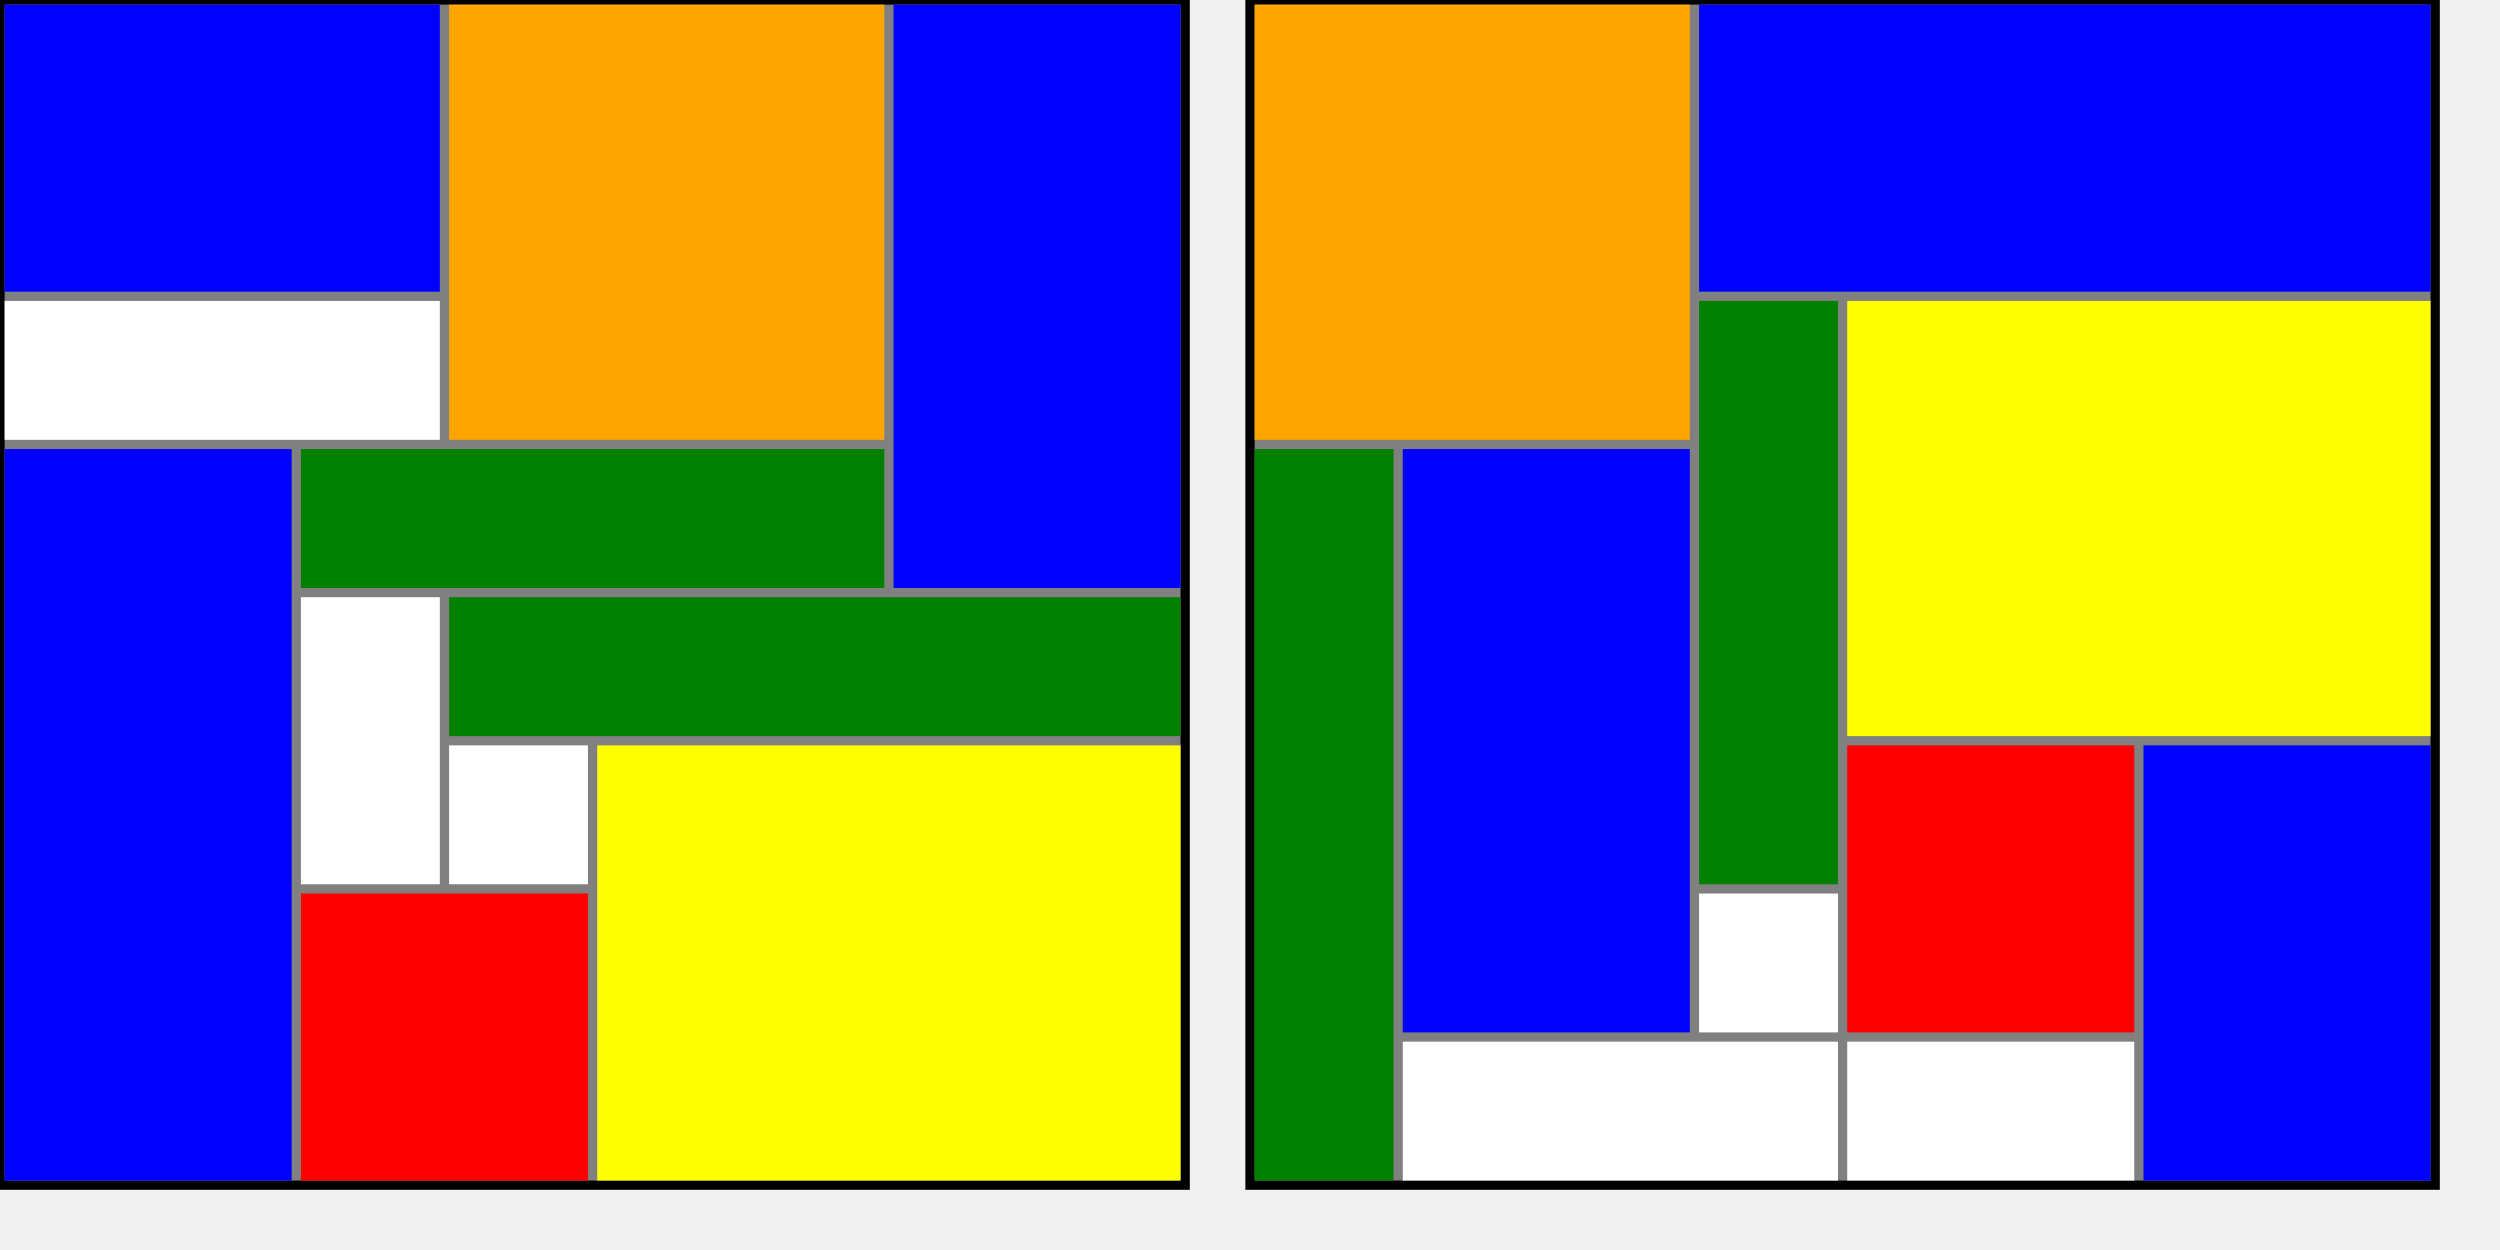
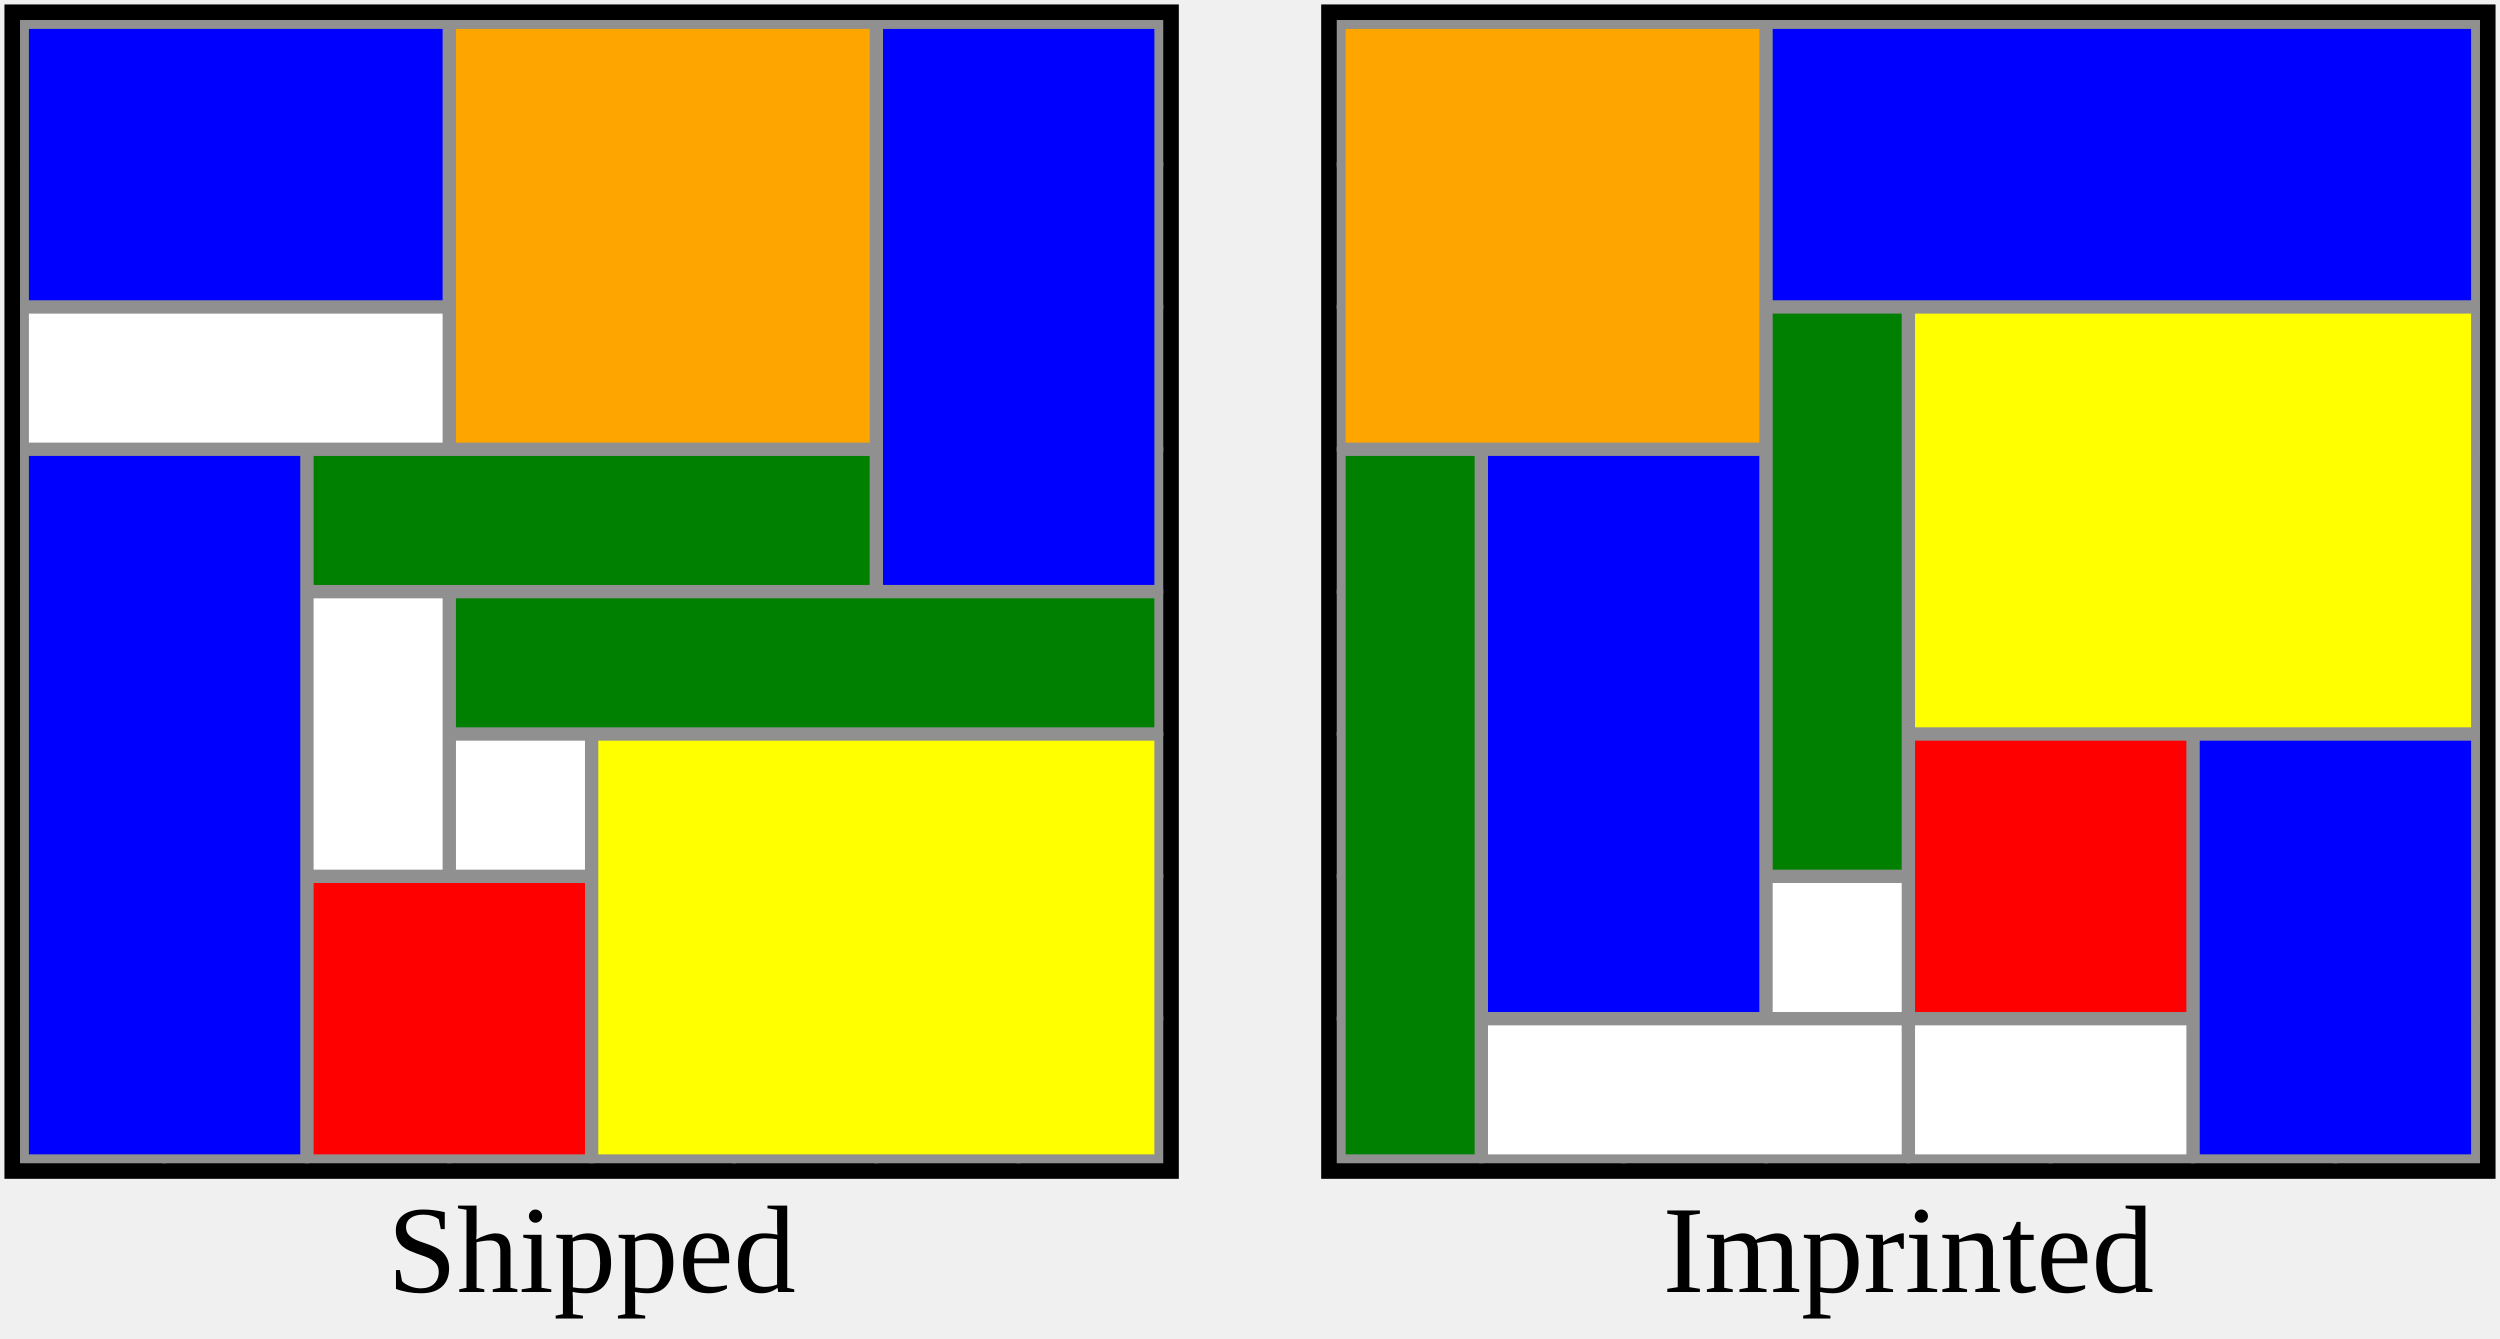
- <svg xmlns="http://www.w3.org/2000/svg" height="270" width="540">
-   <g transform="translate(0,0) scale(2)">
-     <polygon points="0,0 128,0 128,128 0,128" style="fill:#808080;stroke:black;stroke-width:1" />
-     <polygon transform="translate(4,4)" points="0,0 8,0 8,8 0,8" style="fill:#808080;stroke:black;stroke-width:1" />
-     <polygon transform="translate(20,4)" points="0,0 8,0 8,8 0,8" style="fill:#808080;stroke:black;stroke-width:1" />
-     <polygon transform="translate(36,4)" points="0,0 8,0 8,8 0,8" style="fill:#808080;stroke:black;stroke-width:1" />
-     <polygon transform="translate(52,4)" points="0,0 8,0 8,8 0,8" style="fill:#808080;stroke:black;stroke-width:1" />
-     <polygon transform="translate(68,4)" points="0,0 8,0 8,8 0,8" style="fill:#808080;stroke:black;stroke-width:1" />
-     <polygon transform="translate(84,4)" points="0,0 8,0 8,8 0,8" style="fill:#808080;stroke:black;stroke-width:1" />
-     <polygon transform="translate(100,4)" points="0,0 8,0 8,8 0,8" style="fill:#808080;stroke:black;stroke-width:1" />
-     <polygon transform="translate(116,4)" points="0,0 8,0 8,8 0,8" style="fill:#808080;stroke:black;stroke-width:1" />
-     <polygon transform="translate(4,20)" points="0,0 8,0 8,8 0,8" style="fill:#808080;stroke:black;stroke-width:1" />
-     <polygon transform="translate(20,20)" points="0,0 8,0 8,8 0,8" style="fill:#808080;stroke:black;stroke-width:1" />
-     <polygon transform="translate(36,20)" points="0,0 8,0 8,8 0,8" style="fill:#808080;stroke:black;stroke-width:1" />
-     <polygon transform="translate(52,20)" points="0,0 8,0 8,8 0,8" style="fill:#808080;stroke:black;stroke-width:1" />
-     <polygon transform="translate(68,20)" points="0,0 8,0 8,8 0,8" style="fill:#808080;stroke:black;stroke-width:1" />
-     <polygon transform="translate(84,20)" points="0,0 8,0 8,8 0,8" style="fill:#808080;stroke:black;stroke-width:1" />
-     <polygon transform="translate(100,20)" points="0,0 8,0 8,8 0,8" style="fill:#808080;stroke:black;stroke-width:1" />
-     <polygon transform="translate(116,20)" points="0,0 8,0 8,8 0,8" style="fill:#808080;stroke:black;stroke-width:1" />
-     <polygon transform="translate(4,36)" points="0,0 8,0 8,8 0,8" style="fill:#808080;stroke:black;stroke-width:1" />
-     <polygon transform="translate(20,36)" points="0,0 8,0 8,8 0,8" style="fill:#808080;stroke:black;stroke-width:1" />
-     <polygon transform="translate(36,36)" points="0,0 8,0 8,8 0,8" style="fill:#808080;stroke:black;stroke-width:1" />
-     <polygon transform="translate(52,36)" points="0,0 8,0 8,8 0,8" style="fill:#808080;stroke:black;stroke-width:1" />
-     <polygon transform="translate(68,36)" points="0,0 8,0 8,8 0,8" style="fill:#808080;stroke:black;stroke-width:1" />
-     <polygon transform="translate(84,36)" points="0,0 8,0 8,8 0,8" style="fill:#808080;stroke:black;stroke-width:1" />
-     <polygon transform="translate(100,36)" points="0,0 8,0 8,8 0,8" style="fill:#808080;stroke:black;stroke-width:1" />
-     <polygon transform="translate(116,36)" points="0,0 8,0 8,8 0,8" style="fill:#808080;stroke:black;stroke-width:1" />
-     <polygon transform="translate(4,52)" points="0,0 8,0 8,8 0,8" style="fill:#808080;stroke:black;stroke-width:1" />
-     <polygon transform="translate(20,52)" points="0,0 8,0 8,8 0,8" style="fill:#808080;stroke:black;stroke-width:1" />
-     <polygon transform="translate(36,52)" points="0,0 8,0 8,8 0,8" style="fill:#808080;stroke:black;stroke-width:1" />
-     <polygon transform="translate(52,52)" points="0,0 8,0 8,8 0,8" style="fill:#808080;stroke:black;stroke-width:1" />
-     <polygon transform="translate(68,52)" points="0,0 8,0 8,8 0,8" style="fill:#808080;stroke:black;stroke-width:1" />
-     <polygon transform="translate(84,52)" points="0,0 8,0 8,8 0,8" style="fill:#808080;stroke:black;stroke-width:1" />
-     <polygon transform="translate(100,52)" points="0,0 8,0 8,8 0,8" style="fill:#808080;stroke:black;stroke-width:1" />
-     <polygon transform="translate(116,52)" points="0,0 8,0 8,8 0,8" style="fill:#808080;stroke:black;stroke-width:1" />
-     <polygon transform="translate(4,68)" points="0,0 8,0 8,8 0,8" style="fill:#808080;stroke:black;stroke-width:1" />
-     <polygon transform="translate(20,68)" points="0,0 8,0 8,8 0,8" style="fill:#808080;stroke:black;stroke-width:1" />
-     <polygon transform="translate(36,68)" points="0,0 8,0 8,8 0,8" style="fill:#808080;stroke:black;stroke-width:1" />
-     <polygon transform="translate(52,68)" points="0,0 8,0 8,8 0,8" style="fill:#808080;stroke:black;stroke-width:1" />
-     <polygon transform="translate(68,68)" points="0,0 8,0 8,8 0,8" style="fill:#808080;stroke:black;stroke-width:1" />
-     <polygon transform="translate(84,68)" points="0,0 8,0 8,8 0,8" style="fill:#808080;stroke:black;stroke-width:1" />
-     <polygon transform="translate(100,68)" points="0,0 8,0 8,8 0,8" style="fill:#808080;stroke:black;stroke-width:1" />
-     <polygon transform="translate(116,68)" points="0,0 8,0 8,8 0,8" style="fill:#808080;stroke:black;stroke-width:1" />
-     <polygon transform="translate(4,84)" points="0,0 8,0 8,8 0,8" style="fill:#808080;stroke:black;stroke-width:1" />
-     <polygon transform="translate(20,84)" points="0,0 8,0 8,8 0,8" style="fill:#808080;stroke:black;stroke-width:1" />
-     <polygon transform="translate(36,84)" points="0,0 8,0 8,8 0,8" style="fill:#808080;stroke:black;stroke-width:1" />
-     <polygon transform="translate(52,84)" points="0,0 8,0 8,8 0,8" style="fill:#808080;stroke:black;stroke-width:1" />
-     <polygon transform="translate(68,84)" points="0,0 8,0 8,8 0,8" style="fill:#808080;stroke:black;stroke-width:1" />
-     <polygon transform="translate(84,84)" points="0,0 8,0 8,8 0,8" style="fill:#808080;stroke:black;stroke-width:1" />
-     <polygon transform="translate(100,84)" points="0,0 8,0 8,8 0,8" style="fill:#808080;stroke:black;stroke-width:1" />
-     <polygon transform="translate(116,84)" points="0,0 8,0 8,8 0,8" style="fill:#808080;stroke:black;stroke-width:1" />
-     <polygon transform="translate(4,100)" points="0,0 8,0 8,8 0,8" style="fill:#808080;stroke:black;stroke-width:1" />
-     <polygon transform="translate(20,100)" points="0,0 8,0 8,8 0,8" style="fill:#808080;stroke:black;stroke-width:1" />
-     <polygon transform="translate(36,100)" points="0,0 8,0 8,8 0,8" style="fill:#808080;stroke:black;stroke-width:1" />
-     <polygon transform="translate(52,100)" points="0,0 8,0 8,8 0,8" style="fill:#808080;stroke:black;stroke-width:1" />
-     <polygon transform="translate(68,100)" points="0,0 8,0 8,8 0,8" style="fill:#808080;stroke:black;stroke-width:1" />
-     <polygon transform="translate(84,100)" points="0,0 8,0 8,8 0,8" style="fill:#808080;stroke:black;stroke-width:1" />
-     <polygon transform="translate(100,100)" points="0,0 8,0 8,8 0,8" style="fill:#808080;stroke:black;stroke-width:1" />
-     <polygon transform="translate(116,100)" points="0,0 8,0 8,8 0,8" style="fill:#808080;stroke:black;stroke-width:1" />
-     <polygon transform="translate(4,116)" points="0,0 8,0 8,8 0,8" style="fill:#808080;stroke:black;stroke-width:1" />
-     <polygon transform="translate(20,116)" points="0,0 8,0 8,8 0,8" style="fill:#808080;stroke:black;stroke-width:1" />
-     <polygon transform="translate(36,116)" points="0,0 8,0 8,8 0,8" style="fill:#808080;stroke:black;stroke-width:1" />
-     <polygon transform="translate(52,116)" points="0,0 8,0 8,8 0,8" style="fill:#808080;stroke:black;stroke-width:1" />
-     <polygon transform="translate(68,116)" points="0,0 8,0 8,8 0,8" style="fill:#808080;stroke:black;stroke-width:1" />
-     <polygon transform="translate(84,116)" points="0,0 8,0 8,8 0,8" style="fill:#808080;stroke:black;stroke-width:1" />
-     <polygon transform="translate(100,116)" points="0,0 8,0 8,8 0,8" style="fill:#808080;stroke:black;stroke-width:1" />
-     <polygon transform="translate(116,116)" points="0,0 8,0 8,8 0,8" style="fill:#808080;stroke:black;stroke-width:1" />
-         
-          A
-         <polygon transform="translate(48,80)" points="1,1 15,1 15,15 1,15" style="fill:white;stroke:white;stroke-width:1" /> 
- 
-         
-          B
-         <polygon transform="translate(32,64)" points="1,1 1,31 15,31 15,1" style="fill:white;stroke:white;stroke-width:1" /> 
- 
-          C
-         <polygon transform="translate(0,32)" points="1,1 47,1 47,15 1,15" style="fill:white;stroke:white;stroke-width:1" /> 
-         
- 
-          D
-         <polygon transform="translate(32,48)" points="1,1 63,1 63,15 1,15" style="fill:green;stroke:green;stroke-width:1" /> 
-         
- 
-          E
-         <polygon transform="translate(48,64)" points="1,1 79,1 79,15 1,15" style="fill:green;stroke:green;stroke-width:1" /> 
-         
- 
-          F
-         <polygon transform="translate(32,96)" points="1,1 31,1 31,31 1,31" style="fill:red;stroke:red;stroke-width:1" /> 
- 
-          G
-         <polygon transform="translate(0,0)" points="1,1 47,1 47,31 1,31" style="fill:blue;stroke:blue;stroke-width:1" /> 
-         
- 
-         
-          H
-         <polygon transform="translate(96,0)" points="1,1 1,63 31,63 31,1" style="fill:blue;stroke:blue;stroke-width:1" /> 
- 
-         
-          I
-         <polygon transform="translate(0,48)" points="1,1 1,79 31,79 31,1" style="fill:blue;stroke:blue;stroke-width:1" /> 
- 
-          J
-         <polygon transform="translate(48,0)" points="1,1 47,1 47,47 1,47" style="fill:orange;stroke:orange;stroke-width:1" /> 
- 
-          K
-         <polygon transform="translate(64,80)" points="1,1 63,1 63,47 1,47" style="fill:yellow;stroke:yellow;stroke-width:1" />
+ <svg xmlns="http://www.w3.org/2000/svg" width="562" height="301">
+   <g transform="translate(5,5) scale(1)">
+     <rect width="264" height="264" x="-4" y="-4" stroke="none" fill="black" />
+     <g transform="translate(0,0)">
+       <rect width="32" height="32" x="0" y="0" stroke="#909090" fill="#909090" />
+       <rect width="16" height="16" x="8" y="8" fill="none" stroke="black" />
+     </g>
+     <g transform="translate(32,0)">
+       <rect width="32" height="32" x="0" y="0" stroke="#909090" fill="#909090" />
+       <rect width="16" height="16" x="8" y="8" fill="none" stroke="black" />
+     </g>
+     <g transform="translate(64,0)">
+       <rect width="32" height="32" x="0" y="0" stroke="#909090" fill="#909090" />
+       <rect width="16" height="16" x="8" y="8" fill="none" stroke="black" />
+     </g>
+     <g transform="translate(96,0)">
+       <rect width="32" height="32" x="0" y="0" stroke="#909090" fill="#909090" />
+       <rect width="16" height="16" x="8" y="8" fill="none" stroke="black" />
+     </g>
+     <g transform="translate(128,0)">
+       <rect width="32" height="32" x="0" y="0" stroke="#909090" fill="#909090" />
+       <rect width="16" height="16" x="8" y="8" fill="none" stroke="black" />
+     </g>
+     <g transform="translate(160,0)">
+       <rect width="32" height="32" x="0" y="0" stroke="#909090" fill="#909090" />
+       <rect width="16" height="16" x="8" y="8" fill="none" stroke="black" />
+     </g>
+     <g transform="translate(192,0)">
+       <rect width="32" height="32" x="0" y="0" stroke="#909090" fill="#909090" />
+       <rect width="16" height="16" x="8" y="8" fill="none" stroke="black" />
+     </g>
+     <g transform="translate(224,0)">
+       <rect width="32" height="32" x="0" y="0" stroke="#909090" fill="#909090" />
+       <rect width="16" height="16" x="8" y="8" fill="none" stroke="black" />
+     </g>
+     <g transform="translate(0,32)">
+       <rect width="32" height="32" x="0" y="0" stroke="#909090" fill="#909090" />
+       <rect width="16" height="16" x="8" y="8" fill="none" stroke="black" />
+     </g>
+     <g transform="translate(32,32)">
+       <rect width="32" height="32" x="0" y="0" stroke="#909090" fill="#909090" />
+       <rect width="16" height="16" x="8" y="8" fill="none" stroke="black" />
+     </g>
+     <g transform="translate(64,32)">
+       <rect width="32" height="32" x="0" y="0" stroke="#909090" fill="#909090" />
+       <rect width="16" height="16" x="8" y="8" fill="none" stroke="black" />
+     </g>
+     <g transform="translate(96,32)">
+       <rect width="32" height="32" x="0" y="0" stroke="#909090" fill="#909090" />
+       <rect width="16" height="16" x="8" y="8" fill="none" stroke="black" />
+     </g>
+     <g transform="translate(128,32)">
+       <rect width="32" height="32" x="0" y="0" stroke="#909090" fill="#909090" />
+       <rect width="16" height="16" x="8" y="8" fill="none" stroke="black" />
+     </g>
+     <g transform="translate(160,32)">
+       <rect width="32" height="32" x="0" y="0" stroke="#909090" fill="#909090" />
+       <rect width="16" height="16" x="8" y="8" fill="none" stroke="black" />
+     </g>
+     <g transform="translate(192,32)">
+       <rect width="32" height="32" x="0" y="0" stroke="#909090" fill="#909090" />
+       <rect width="16" height="16" x="8" y="8" fill="none" stroke="black" />
+     </g>
+     <g transform="translate(224,32)">
+       <rect width="32" height="32" x="0" y="0" stroke="#909090" fill="#909090" />
+       <rect width="16" height="16" x="8" y="8" fill="none" stroke="black" />
+     </g>
+     <g transform="translate(0,64)">
+       <rect width="32" height="32" x="0" y="0" stroke="#909090" fill="#909090" />
+       <rect width="16" height="16" x="8" y="8" fill="none" stroke="black" />
+     </g>
+     <g transform="translate(32,64)">
+       <rect width="32" height="32" x="0" y="0" stroke="#909090" fill="#909090" />
+       <rect width="16" height="16" x="8" y="8" fill="none" stroke="black" />
+     </g>
+     <g transform="translate(64,64)">
+       <rect width="32" height="32" x="0" y="0" stroke="#909090" fill="#909090" />
+       <rect width="16" height="16" x="8" y="8" fill="none" stroke="black" />
+     </g>
+     <g transform="translate(96,64)">
+       <rect width="32" height="32" x="0" y="0" stroke="#909090" fill="#909090" />
+       <rect width="16" height="16" x="8" y="8" fill="none" stroke="black" />
+     </g>
+     <g transform="translate(128,64)">
+       <rect width="32" height="32" x="0" y="0" stroke="#909090" fill="#909090" />
+       <rect width="16" height="16" x="8" y="8" fill="none" stroke="black" />
+     </g>
+     <g transform="translate(160,64)">
+       <rect width="32" height="32" x="0" y="0" stroke="#909090" fill="#909090" />
+       <rect width="16" height="16" x="8" y="8" fill="none" stroke="black" />
+     </g>
+     <g transform="translate(192,64)">
+       <rect width="32" height="32" x="0" y="0" stroke="#909090" fill="#909090" />
+       <rect width="16" height="16" x="8" y="8" fill="none" stroke="black" />
+     </g>
+     <g transform="translate(224,64)">
+       <rect width="32" height="32" x="0" y="0" stroke="#909090" fill="#909090" />
+       <rect width="16" height="16" x="8" y="8" fill="none" stroke="black" />
+     </g>
+     <g transform="translate(0,96)">
+       <rect width="32" height="32" x="0" y="0" stroke="#909090" fill="#909090" />
+       <rect width="16" height="16" x="8" y="8" fill="none" stroke="black" />
+     </g>
+     <g transform="translate(32,96)">
+       <rect width="32" height="32" x="0" y="0" stroke="#909090" fill="#909090" />
+       <rect width="16" height="16" x="8" y="8" fill="none" stroke="black" />
+     </g>
+     <g transform="translate(64,96)">
+       <rect width="32" height="32" x="0" y="0" stroke="#909090" fill="#909090" />
+       <rect width="16" height="16" x="8" y="8" fill="none" stroke="black" />
+     </g>
+     <g transform="translate(96,96)">
+       <rect width="32" height="32" x="0" y="0" stroke="#909090" fill="#909090" />
+       <rect width="16" height="16" x="8" y="8" fill="none" stroke="black" />
+     </g>
+     <g transform="translate(128,96)">
+       <rect width="32" height="32" x="0" y="0" stroke="#909090" fill="#909090" />
+       <rect width="16" height="16" x="8" y="8" fill="none" stroke="black" />
+     </g>
+     <g transform="translate(160,96)">
+       <rect width="32" height="32" x="0" y="0" stroke="#909090" fill="#909090" />
+       <rect width="16" height="16" x="8" y="8" fill="none" stroke="black" />
+     </g>
+     <g transform="translate(192,96)">
+       <rect width="32" height="32" x="0" y="0" stroke="#909090" fill="#909090" />
+       <rect width="16" height="16" x="8" y="8" fill="none" stroke="black" />
+     </g>
+     <g transform="translate(224,96)">
+       <rect width="32" height="32" x="0" y="0" stroke="#909090" fill="#909090" />
+       <rect width="16" height="16" x="8" y="8" fill="none" stroke="black" />
+     </g>
+     <g transform="translate(0,128)">
+       <rect width="32" height="32" x="0" y="0" stroke="#909090" fill="#909090" />
+       <rect width="16" height="16" x="8" y="8" fill="none" stroke="black" />
+     </g>
+     <g transform="translate(32,128)">
+       <rect width="32" height="32" x="0" y="0" stroke="#909090" fill="#909090" />
+       <rect width="16" height="16" x="8" y="8" fill="none" stroke="black" />
+     </g>
+     <g transform="translate(64,128)">
+       <rect width="32" height="32" x="0" y="0" stroke="#909090" fill="#909090" />
+       <rect width="16" height="16" x="8" y="8" fill="none" stroke="black" />
+     </g>
+     <g transform="translate(96,128)">
+       <rect width="32" height="32" x="0" y="0" stroke="#909090" fill="#909090" />
+       <rect width="16" height="16" x="8" y="8" fill="none" stroke="black" />
+     </g>
+     <g transform="translate(128,128)">
+       <rect width="32" height="32" x="0" y="0" stroke="#909090" fill="#909090" />
+       <rect width="16" height="16" x="8" y="8" fill="none" stroke="black" />
+     </g>
+     <g transform="translate(160,128)">
+       <rect width="32" height="32" x="0" y="0" stroke="#909090" fill="#909090" />
+       <rect width="16" height="16" x="8" y="8" fill="none" stroke="black" />
+     </g>
+     <g transform="translate(192,128)">
+       <rect width="32" height="32" x="0" y="0" stroke="#909090" fill="#909090" />
+       <rect width="16" height="16" x="8" y="8" fill="none" stroke="black" />
+     </g>
+     <g transform="translate(224,128)">
+       <rect width="32" height="32" x="0" y="0" stroke="#909090" fill="#909090" />
+       <rect width="16" height="16" x="8" y="8" fill="none" stroke="black" />
+     </g>
+     <g transform="translate(0,160)">
+       <rect width="32" height="32" x="0" y="0" stroke="#909090" fill="#909090" />
+       <rect width="16" height="16" x="8" y="8" fill="none" stroke="black" />
+     </g>
+     <g transform="translate(32,160)">
+       <rect width="32" height="32" x="0" y="0" stroke="#909090" fill="#909090" />
+       <rect width="16" height="16" x="8" y="8" fill="none" stroke="black" />
+     </g>
+     <g transform="translate(64,160)">
+       <rect width="32" height="32" x="0" y="0" stroke="#909090" fill="#909090" />
+       <rect width="16" height="16" x="8" y="8" fill="none" stroke="black" />
+     </g>
+     <g transform="translate(96,160)">
+       <rect width="32" height="32" x="0" y="0" stroke="#909090" fill="#909090" />
+       <rect width="16" height="16" x="8" y="8" fill="none" stroke="black" />
+     </g>
+     <g transform="translate(128,160)">
+       <rect width="32" height="32" x="0" y="0" stroke="#909090" fill="#909090" />
+       <rect width="16" height="16" x="8" y="8" fill="none" stroke="black" />
+     </g>
+     <g transform="translate(160,160)">
+       <rect width="32" height="32" x="0" y="0" stroke="#909090" fill="#909090" />
+       <rect width="16" height="16" x="8" y="8" fill="none" stroke="black" />
+     </g>
+     <g transform="translate(192,160)">
+       <rect width="32" height="32" x="0" y="0" stroke="#909090" fill="#909090" />
+       <rect width="16" height="16" x="8" y="8" fill="none" stroke="black" />
+     </g>
+     <g transform="translate(224,160)">
+       <rect width="32" height="32" x="0" y="0" stroke="#909090" fill="#909090" />
+       <rect width="16" height="16" x="8" y="8" fill="none" stroke="black" />
+     </g>
+     <g transform="translate(0,192)">
+       <rect width="32" height="32" x="0" y="0" stroke="#909090" fill="#909090" />
+       <rect width="16" height="16" x="8" y="8" fill="none" stroke="black" />
+     </g>
+     <g transform="translate(32,192)">
+       <rect width="32" height="32" x="0" y="0" stroke="#909090" fill="#909090" />
+       <rect width="16" height="16" x="8" y="8" fill="none" stroke="black" />
+     </g>
+     <g transform="translate(64,192)">
+       <rect width="32" height="32" x="0" y="0" stroke="#909090" fill="#909090" />
+       <rect width="16" height="16" x="8" y="8" fill="none" stroke="black" />
+     </g>
+     <g transform="translate(96,192)">
+       <rect width="32" height="32" x="0" y="0" stroke="#909090" fill="#909090" />
+       <rect width="16" height="16" x="8" y="8" fill="none" stroke="black" />
+     </g>
+     <g transform="translate(128,192)">
+       <rect width="32" height="32" x="0" y="0" stroke="#909090" fill="#909090" />
+       <rect width="16" height="16" x="8" y="8" fill="none" stroke="black" />
+     </g>
+     <g transform="translate(160,192)">
+       <rect width="32" height="32" x="0" y="0" stroke="#909090" fill="#909090" />
+       <rect width="16" height="16" x="8" y="8" fill="none" stroke="black" />
+     </g>
+     <g transform="translate(192,192)">
+       <rect width="32" height="32" x="0" y="0" stroke="#909090" fill="#909090" />
+       <rect width="16" height="16" x="8" y="8" fill="none" stroke="black" />
+     </g>
+     <g transform="translate(224,192)">
+       <rect width="32" height="32" x="0" y="0" stroke="#909090" fill="#909090" />
+       <rect width="16" height="16" x="8" y="8" fill="none" stroke="black" />
+     </g>
+     <g transform="translate(0,224)">
+       <rect width="32" height="32" x="0" y="0" stroke="#909090" fill="#909090" />
+       <rect width="16" height="16" x="8" y="8" fill="none" stroke="black" />
+     </g>
+     <g transform="translate(32,224)">
+       <rect width="32" height="32" x="0" y="0" stroke="#909090" fill="#909090" />
+       <rect width="16" height="16" x="8" y="8" fill="none" stroke="black" />
+     </g>
+     <g transform="translate(64,224)">
+       <rect width="32" height="32" x="0" y="0" stroke="#909090" fill="#909090" />
+       <rect width="16" height="16" x="8" y="8" fill="none" stroke="black" />
+     </g>
+     <g transform="translate(96,224)">
+       <rect width="32" height="32" x="0" y="0" stroke="#909090" fill="#909090" />
+       <rect width="16" height="16" x="8" y="8" fill="none" stroke="black" />
+     </g>
+     <g transform="translate(128,224)">
+       <rect width="32" height="32" x="0" y="0" stroke="#909090" fill="#909090" />
+       <rect width="16" height="16" x="8" y="8" fill="none" stroke="black" />
+     </g>
+     <g transform="translate(160,224)">
+       <rect width="32" height="32" x="0" y="0" stroke="#909090" fill="#909090" />
+       <rect width="16" height="16" x="8" y="8" fill="none" stroke="black" />
+     </g>
+     <g transform="translate(192,224)">
+       <rect width="32" height="32" x="0" y="0" stroke="#909090" fill="#909090" />
+       <rect width="16" height="16" x="8" y="8" fill="none" stroke="black" />
+     </g>
+     <g transform="translate(224,224)">
+       <rect width="32" height="32" x="0" y="0" stroke="#909090" fill="#909090" />
+       <rect width="16" height="16" x="8" y="8" fill="none" stroke="black" />
+     </g>
+     <g transform="translate(0,0) rotate(0)">
+       <rect width="92" height="60" x="2" y="2" stroke="blue" fill="blue" />
+     </g>
+     <g transform="translate(96,0) rotate(0)">
+       <rect width="92" height="92" x="2" y="2" stroke="orange" fill="orange" />
+     </g>
+     <g transform="translate(256,0) rotate(90)">
+       <rect width="124" height="60" x="2" y="2" stroke="blue" fill="blue" />
+     </g>
+     <g transform="translate(0,64) rotate(0)">
+       <rect width="92" height="28" x="2" y="2" stroke="white" fill="white" />
+     </g>
+     <g transform="translate(64,96) rotate(90)">
+       <rect width="156" height="60" x="2" y="2" stroke="blue" fill="blue" />
+     </g>
+     <g transform="translate(64,96) rotate(0)">
+       <rect width="124" height="28" x="2" y="2" stroke="green" fill="green" />
+     </g>
+     <g transform="translate(96,128) rotate(90)">
+       <rect width="60" height="28" x="2" y="2" stroke="white" fill="white" />
+     </g>
+     <g transform="translate(96,128) rotate(0)">
+       <rect width="156" height="28" x="2" y="2" stroke="green" fill="green" />
+     </g>
+     <g transform="translate(96,160) rotate(0)">
+       <rect width="28" height="28" x="2" y="2" stroke="white" fill="white" />
+     </g>
+     <g transform="translate(128,160) rotate(0)">
+       <rect width="124" height="92" x="2" y="2" stroke="yellow" fill="yellow" />
+     </g>
+     <g transform="translate(64,192) rotate(0)">
+       <rect width="60" height="60" x="2" y="2" stroke="red" fill="red" />
+     </g>
+     <text x="128" y="276" dominant-baseline="central" text-anchor="middle" fill="black" style="font-size: 28">Shipped</text>
  </g>
-   <g transform="translate(270,0) scale(2)">
-     <polygon points="0,0 128,0 128,128 0,128" style="fill:#808080;stroke:black;stroke-width:1" />
-     <polygon transform="translate(4,4)" points="0,0 8,0 8,8 0,8" style="fill:#808080;stroke:black;stroke-width:1" />
-     <polygon transform="translate(20,4)" points="0,0 8,0 8,8 0,8" style="fill:#808080;stroke:black;stroke-width:1" />
-     <polygon transform="translate(36,4)" points="0,0 8,0 8,8 0,8" style="fill:#808080;stroke:black;stroke-width:1" />
-     <polygon transform="translate(52,4)" points="0,0 8,0 8,8 0,8" style="fill:#808080;stroke:black;stroke-width:1" />
-     <polygon transform="translate(68,4)" points="0,0 8,0 8,8 0,8" style="fill:#808080;stroke:black;stroke-width:1" />
-     <polygon transform="translate(84,4)" points="0,0 8,0 8,8 0,8" style="fill:#808080;stroke:black;stroke-width:1" />
-     <polygon transform="translate(100,4)" points="0,0 8,0 8,8 0,8" style="fill:#808080;stroke:black;stroke-width:1" />
-     <polygon transform="translate(116,4)" points="0,0 8,0 8,8 0,8" style="fill:#808080;stroke:black;stroke-width:1" />
-     <polygon transform="translate(4,20)" points="0,0 8,0 8,8 0,8" style="fill:#808080;stroke:black;stroke-width:1" />
-     <polygon transform="translate(20,20)" points="0,0 8,0 8,8 0,8" style="fill:#808080;stroke:black;stroke-width:1" />
-     <polygon transform="translate(36,20)" points="0,0 8,0 8,8 0,8" style="fill:#808080;stroke:black;stroke-width:1" />
-     <polygon transform="translate(52,20)" points="0,0 8,0 8,8 0,8" style="fill:#808080;stroke:black;stroke-width:1" />
-     <polygon transform="translate(68,20)" points="0,0 8,0 8,8 0,8" style="fill:#808080;stroke:black;stroke-width:1" />
-     <polygon transform="translate(84,20)" points="0,0 8,0 8,8 0,8" style="fill:#808080;stroke:black;stroke-width:1" />
-     <polygon transform="translate(100,20)" points="0,0 8,0 8,8 0,8" style="fill:#808080;stroke:black;stroke-width:1" />
-     <polygon transform="translate(116,20)" points="0,0 8,0 8,8 0,8" style="fill:#808080;stroke:black;stroke-width:1" />
-     <polygon transform="translate(4,36)" points="0,0 8,0 8,8 0,8" style="fill:#808080;stroke:black;stroke-width:1" />
-     <polygon transform="translate(20,36)" points="0,0 8,0 8,8 0,8" style="fill:#808080;stroke:black;stroke-width:1" />
-     <polygon transform="translate(36,36)" points="0,0 8,0 8,8 0,8" style="fill:#808080;stroke:black;stroke-width:1" />
-     <polygon transform="translate(52,36)" points="0,0 8,0 8,8 0,8" style="fill:#808080;stroke:black;stroke-width:1" />
-     <polygon transform="translate(68,36)" points="0,0 8,0 8,8 0,8" style="fill:#808080;stroke:black;stroke-width:1" />
-     <polygon transform="translate(84,36)" points="0,0 8,0 8,8 0,8" style="fill:#808080;stroke:black;stroke-width:1" />
-     <polygon transform="translate(100,36)" points="0,0 8,0 8,8 0,8" style="fill:#808080;stroke:black;stroke-width:1" />
-     <polygon transform="translate(116,36)" points="0,0 8,0 8,8 0,8" style="fill:#808080;stroke:black;stroke-width:1" />
-     <polygon transform="translate(4,52)" points="0,0 8,0 8,8 0,8" style="fill:#808080;stroke:black;stroke-width:1" />
-     <polygon transform="translate(20,52)" points="0,0 8,0 8,8 0,8" style="fill:#808080;stroke:black;stroke-width:1" />
-     <polygon transform="translate(36,52)" points="0,0 8,0 8,8 0,8" style="fill:#808080;stroke:black;stroke-width:1" />
-     <polygon transform="translate(52,52)" points="0,0 8,0 8,8 0,8" style="fill:#808080;stroke:black;stroke-width:1" />
-     <polygon transform="translate(68,52)" points="0,0 8,0 8,8 0,8" style="fill:#808080;stroke:black;stroke-width:1" />
-     <polygon transform="translate(84,52)" points="0,0 8,0 8,8 0,8" style="fill:#808080;stroke:black;stroke-width:1" />
-     <polygon transform="translate(100,52)" points="0,0 8,0 8,8 0,8" style="fill:#808080;stroke:black;stroke-width:1" />
-     <polygon transform="translate(116,52)" points="0,0 8,0 8,8 0,8" style="fill:#808080;stroke:black;stroke-width:1" />
-     <polygon transform="translate(4,68)" points="0,0 8,0 8,8 0,8" style="fill:#808080;stroke:black;stroke-width:1" />
-     <polygon transform="translate(20,68)" points="0,0 8,0 8,8 0,8" style="fill:#808080;stroke:black;stroke-width:1" />
-     <polygon transform="translate(36,68)" points="0,0 8,0 8,8 0,8" style="fill:#808080;stroke:black;stroke-width:1" />
-     <polygon transform="translate(52,68)" points="0,0 8,0 8,8 0,8" style="fill:#808080;stroke:black;stroke-width:1" />
-     <polygon transform="translate(68,68)" points="0,0 8,0 8,8 0,8" style="fill:#808080;stroke:black;stroke-width:1" />
-     <polygon transform="translate(84,68)" points="0,0 8,0 8,8 0,8" style="fill:#808080;stroke:black;stroke-width:1" />
-     <polygon transform="translate(100,68)" points="0,0 8,0 8,8 0,8" style="fill:#808080;stroke:black;stroke-width:1" />
-     <polygon transform="translate(116,68)" points="0,0 8,0 8,8 0,8" style="fill:#808080;stroke:black;stroke-width:1" />
-     <polygon transform="translate(4,84)" points="0,0 8,0 8,8 0,8" style="fill:#808080;stroke:black;stroke-width:1" />
-     <polygon transform="translate(20,84)" points="0,0 8,0 8,8 0,8" style="fill:#808080;stroke:black;stroke-width:1" />
-     <polygon transform="translate(36,84)" points="0,0 8,0 8,8 0,8" style="fill:#808080;stroke:black;stroke-width:1" />
-     <polygon transform="translate(52,84)" points="0,0 8,0 8,8 0,8" style="fill:#808080;stroke:black;stroke-width:1" />
-     <polygon transform="translate(68,84)" points="0,0 8,0 8,8 0,8" style="fill:#808080;stroke:black;stroke-width:1" />
-     <polygon transform="translate(84,84)" points="0,0 8,0 8,8 0,8" style="fill:#808080;stroke:black;stroke-width:1" />
-     <polygon transform="translate(100,84)" points="0,0 8,0 8,8 0,8" style="fill:#808080;stroke:black;stroke-width:1" />
-     <polygon transform="translate(116,84)" points="0,0 8,0 8,8 0,8" style="fill:#808080;stroke:black;stroke-width:1" />
-     <polygon transform="translate(4,100)" points="0,0 8,0 8,8 0,8" style="fill:#808080;stroke:black;stroke-width:1" />
-     <polygon transform="translate(20,100)" points="0,0 8,0 8,8 0,8" style="fill:#808080;stroke:black;stroke-width:1" />
-     <polygon transform="translate(36,100)" points="0,0 8,0 8,8 0,8" style="fill:#808080;stroke:black;stroke-width:1" />
-     <polygon transform="translate(52,100)" points="0,0 8,0 8,8 0,8" style="fill:#808080;stroke:black;stroke-width:1" />
-     <polygon transform="translate(68,100)" points="0,0 8,0 8,8 0,8" style="fill:#808080;stroke:black;stroke-width:1" />
-     <polygon transform="translate(84,100)" points="0,0 8,0 8,8 0,8" style="fill:#808080;stroke:black;stroke-width:1" />
-     <polygon transform="translate(100,100)" points="0,0 8,0 8,8 0,8" style="fill:#808080;stroke:black;stroke-width:1" />
-     <polygon transform="translate(116,100)" points="0,0 8,0 8,8 0,8" style="fill:#808080;stroke:black;stroke-width:1" />
-     <polygon transform="translate(4,116)" points="0,0 8,0 8,8 0,8" style="fill:#808080;stroke:black;stroke-width:1" />
-     <polygon transform="translate(20,116)" points="0,0 8,0 8,8 0,8" style="fill:#808080;stroke:black;stroke-width:1" />
-     <polygon transform="translate(36,116)" points="0,0 8,0 8,8 0,8" style="fill:#808080;stroke:black;stroke-width:1" />
-     <polygon transform="translate(52,116)" points="0,0 8,0 8,8 0,8" style="fill:#808080;stroke:black;stroke-width:1" />
-     <polygon transform="translate(68,116)" points="0,0 8,0 8,8 0,8" style="fill:#808080;stroke:black;stroke-width:1" />
-     <polygon transform="translate(84,116)" points="0,0 8,0 8,8 0,8" style="fill:#808080;stroke:black;stroke-width:1" />
-     <polygon transform="translate(100,116)" points="0,0 8,0 8,8 0,8" style="fill:#808080;stroke:black;stroke-width:1" />
-     <polygon transform="translate(116,116)" points="0,0 8,0 8,8 0,8" style="fill:#808080;stroke:black;stroke-width:1" />
-         
-          A
-         <polygon transform="translate(48,96)" points="1,1 15,1 15,15 1,15" style="fill:white;stroke:white;stroke-width:1" /> 
- 
-          B
-         <polygon transform="translate(64,112)" points="1,1 31,1 31,15 1,15" style="fill:white;stroke:white;stroke-width:1" /> 
-         
- 
-          C
-         <polygon transform="translate(16,112)" points="1,1 47,1 47,15 1,15" style="fill:white;stroke:white;stroke-width:1" /> 
-         
- 
-         
-          D
-         <polygon transform="translate(48,32)" points="1,1 1,63 15,63 15,1" style="fill:green;stroke:green;stroke-width:1" /> 
- 
-         
-          E
-         <polygon transform="translate(0,48)" points="1,1 1,79 15,79 15,1" style="fill:green;stroke:green;stroke-width:1" /> 
- 
-          F
-         <polygon transform="translate(64,80)" points="1,1 31,1 31,31 1,31" style="fill:red;stroke:red;stroke-width:1" /> 
- 
-         
-          G
-         <polygon transform="translate(96,80)" points="1,1 1,47 31,47 31,1" style="fill:blue;stroke:blue;stroke-width:1" /> 
- 
-         
-          H
-         <polygon transform="translate(16,48)" points="1,1 1,63 31,63 31,1" style="fill:blue;stroke:blue;stroke-width:1" /> 
- 
-          I
-         <polygon transform="translate(48,0)" points="1,1 79,1 79,31 1,31" style="fill:blue;stroke:blue;stroke-width:1" /> 
-         
- 
-          J
-         <polygon transform="translate(0,0)" points="1,1 47,1 47,47 1,47" style="fill:orange;stroke:orange;stroke-width:1" /> 
- 
-          K
-         <polygon transform="translate(64,32)" points="1,1 63,1 63,47 1,47" style="fill:yellow;stroke:yellow;stroke-width:1" />
+   <g transform="translate(301,5) scale(1)">
+     <rect width="264" height="264" x="-4" y="-4" stroke="none" fill="black" />
+     <g transform="translate(0,0)">
+       <rect width="32" height="32" x="0" y="0" stroke="#909090" fill="#909090" />
+       <rect width="16" height="16" x="8" y="8" fill="none" stroke="black" />
+     </g>
+     <g transform="translate(32,0)">
+       <rect width="32" height="32" x="0" y="0" stroke="#909090" fill="#909090" />
+       <rect width="16" height="16" x="8" y="8" fill="none" stroke="black" />
+     </g>
+     <g transform="translate(64,0)">
+       <rect width="32" height="32" x="0" y="0" stroke="#909090" fill="#909090" />
+       <rect width="16" height="16" x="8" y="8" fill="none" stroke="black" />
+     </g>
+     <g transform="translate(96,0)">
+       <rect width="32" height="32" x="0" y="0" stroke="#909090" fill="#909090" />
+       <rect width="16" height="16" x="8" y="8" fill="none" stroke="black" />
+     </g>
+     <g transform="translate(128,0)">
+       <rect width="32" height="32" x="0" y="0" stroke="#909090" fill="#909090" />
+       <rect width="16" height="16" x="8" y="8" fill="none" stroke="black" />
+     </g>
+     <g transform="translate(160,0)">
+       <rect width="32" height="32" x="0" y="0" stroke="#909090" fill="#909090" />
+       <rect width="16" height="16" x="8" y="8" fill="none" stroke="black" />
+     </g>
+     <g transform="translate(192,0)">
+       <rect width="32" height="32" x="0" y="0" stroke="#909090" fill="#909090" />
+       <rect width="16" height="16" x="8" y="8" fill="none" stroke="black" />
+     </g>
+     <g transform="translate(224,0)">
+       <rect width="32" height="32" x="0" y="0" stroke="#909090" fill="#909090" />
+       <rect width="16" height="16" x="8" y="8" fill="none" stroke="black" />
+     </g>
+     <g transform="translate(0,32)">
+       <rect width="32" height="32" x="0" y="0" stroke="#909090" fill="#909090" />
+       <rect width="16" height="16" x="8" y="8" fill="none" stroke="black" />
+     </g>
+     <g transform="translate(32,32)">
+       <rect width="32" height="32" x="0" y="0" stroke="#909090" fill="#909090" />
+       <rect width="16" height="16" x="8" y="8" fill="none" stroke="black" />
+     </g>
+     <g transform="translate(64,32)">
+       <rect width="32" height="32" x="0" y="0" stroke="#909090" fill="#909090" />
+       <rect width="16" height="16" x="8" y="8" fill="none" stroke="black" />
+     </g>
+     <g transform="translate(96,32)">
+       <rect width="32" height="32" x="0" y="0" stroke="#909090" fill="#909090" />
+       <rect width="16" height="16" x="8" y="8" fill="none" stroke="black" />
+     </g>
+     <g transform="translate(128,32)">
+       <rect width="32" height="32" x="0" y="0" stroke="#909090" fill="#909090" />
+       <rect width="16" height="16" x="8" y="8" fill="none" stroke="black" />
+     </g>
+     <g transform="translate(160,32)">
+       <rect width="32" height="32" x="0" y="0" stroke="#909090" fill="#909090" />
+       <rect width="16" height="16" x="8" y="8" fill="none" stroke="black" />
+     </g>
+     <g transform="translate(192,32)">
+       <rect width="32" height="32" x="0" y="0" stroke="#909090" fill="#909090" />
+       <rect width="16" height="16" x="8" y="8" fill="none" stroke="black" />
+     </g>
+     <g transform="translate(224,32)">
+       <rect width="32" height="32" x="0" y="0" stroke="#909090" fill="#909090" />
+       <rect width="16" height="16" x="8" y="8" fill="none" stroke="black" />
+     </g>
+     <g transform="translate(0,64)">
+       <rect width="32" height="32" x="0" y="0" stroke="#909090" fill="#909090" />
+       <rect width="16" height="16" x="8" y="8" fill="none" stroke="black" />
+     </g>
+     <g transform="translate(32,64)">
+       <rect width="32" height="32" x="0" y="0" stroke="#909090" fill="#909090" />
+       <rect width="16" height="16" x="8" y="8" fill="none" stroke="black" />
+     </g>
+     <g transform="translate(64,64)">
+       <rect width="32" height="32" x="0" y="0" stroke="#909090" fill="#909090" />
+       <rect width="16" height="16" x="8" y="8" fill="none" stroke="black" />
+     </g>
+     <g transform="translate(96,64)">
+       <rect width="32" height="32" x="0" y="0" stroke="#909090" fill="#909090" />
+       <rect width="16" height="16" x="8" y="8" fill="none" stroke="black" />
+     </g>
+     <g transform="translate(128,64)">
+       <rect width="32" height="32" x="0" y="0" stroke="#909090" fill="#909090" />
+       <rect width="16" height="16" x="8" y="8" fill="none" stroke="black" />
+     </g>
+     <g transform="translate(160,64)">
+       <rect width="32" height="32" x="0" y="0" stroke="#909090" fill="#909090" />
+       <rect width="16" height="16" x="8" y="8" fill="none" stroke="black" />
+     </g>
+     <g transform="translate(192,64)">
+       <rect width="32" height="32" x="0" y="0" stroke="#909090" fill="#909090" />
+       <rect width="16" height="16" x="8" y="8" fill="none" stroke="black" />
+     </g>
+     <g transform="translate(224,64)">
+       <rect width="32" height="32" x="0" y="0" stroke="#909090" fill="#909090" />
+       <rect width="16" height="16" x="8" y="8" fill="none" stroke="black" />
+     </g>
+     <g transform="translate(0,96)">
+       <rect width="32" height="32" x="0" y="0" stroke="#909090" fill="#909090" />
+       <rect width="16" height="16" x="8" y="8" fill="none" stroke="black" />
+     </g>
+     <g transform="translate(32,96)">
+       <rect width="32" height="32" x="0" y="0" stroke="#909090" fill="#909090" />
+       <rect width="16" height="16" x="8" y="8" fill="none" stroke="black" />
+     </g>
+     <g transform="translate(64,96)">
+       <rect width="32" height="32" x="0" y="0" stroke="#909090" fill="#909090" />
+       <rect width="16" height="16" x="8" y="8" fill="none" stroke="black" />
+     </g>
+     <g transform="translate(96,96)">
+       <rect width="32" height="32" x="0" y="0" stroke="#909090" fill="#909090" />
+       <rect width="16" height="16" x="8" y="8" fill="none" stroke="black" />
+     </g>
+     <g transform="translate(128,96)">
+       <rect width="32" height="32" x="0" y="0" stroke="#909090" fill="#909090" />
+       <rect width="16" height="16" x="8" y="8" fill="none" stroke="black" />
+     </g>
+     <g transform="translate(160,96)">
+       <rect width="32" height="32" x="0" y="0" stroke="#909090" fill="#909090" />
+       <rect width="16" height="16" x="8" y="8" fill="none" stroke="black" />
+     </g>
+     <g transform="translate(192,96)">
+       <rect width="32" height="32" x="0" y="0" stroke="#909090" fill="#909090" />
+       <rect width="16" height="16" x="8" y="8" fill="none" stroke="black" />
+     </g>
+     <g transform="translate(224,96)">
+       <rect width="32" height="32" x="0" y="0" stroke="#909090" fill="#909090" />
+       <rect width="16" height="16" x="8" y="8" fill="none" stroke="black" />
+     </g>
+     <g transform="translate(0,128)">
+       <rect width="32" height="32" x="0" y="0" stroke="#909090" fill="#909090" />
+       <rect width="16" height="16" x="8" y="8" fill="none" stroke="black" />
+     </g>
+     <g transform="translate(32,128)">
+       <rect width="32" height="32" x="0" y="0" stroke="#909090" fill="#909090" />
+       <rect width="16" height="16" x="8" y="8" fill="none" stroke="black" />
+     </g>
+     <g transform="translate(64,128)">
+       <rect width="32" height="32" x="0" y="0" stroke="#909090" fill="#909090" />
+       <rect width="16" height="16" x="8" y="8" fill="none" stroke="black" />
+     </g>
+     <g transform="translate(96,128)">
+       <rect width="32" height="32" x="0" y="0" stroke="#909090" fill="#909090" />
+       <rect width="16" height="16" x="8" y="8" fill="none" stroke="black" />
+     </g>
+     <g transform="translate(128,128)">
+       <rect width="32" height="32" x="0" y="0" stroke="#909090" fill="#909090" />
+       <rect width="16" height="16" x="8" y="8" fill="none" stroke="black" />
+     </g>
+     <g transform="translate(160,128)">
+       <rect width="32" height="32" x="0" y="0" stroke="#909090" fill="#909090" />
+       <rect width="16" height="16" x="8" y="8" fill="none" stroke="black" />
+     </g>
+     <g transform="translate(192,128)">
+       <rect width="32" height="32" x="0" y="0" stroke="#909090" fill="#909090" />
+       <rect width="16" height="16" x="8" y="8" fill="none" stroke="black" />
+     </g>
+     <g transform="translate(224,128)">
+       <rect width="32" height="32" x="0" y="0" stroke="#909090" fill="#909090" />
+       <rect width="16" height="16" x="8" y="8" fill="none" stroke="black" />
+     </g>
+     <g transform="translate(0,160)">
+       <rect width="32" height="32" x="0" y="0" stroke="#909090" fill="#909090" />
+       <rect width="16" height="16" x="8" y="8" fill="none" stroke="black" />
+     </g>
+     <g transform="translate(32,160)">
+       <rect width="32" height="32" x="0" y="0" stroke="#909090" fill="#909090" />
+       <rect width="16" height="16" x="8" y="8" fill="none" stroke="black" />
+     </g>
+     <g transform="translate(64,160)">
+       <rect width="32" height="32" x="0" y="0" stroke="#909090" fill="#909090" />
+       <rect width="16" height="16" x="8" y="8" fill="none" stroke="black" />
+     </g>
+     <g transform="translate(96,160)">
+       <rect width="32" height="32" x="0" y="0" stroke="#909090" fill="#909090" />
+       <rect width="16" height="16" x="8" y="8" fill="none" stroke="black" />
+     </g>
+     <g transform="translate(128,160)">
+       <rect width="32" height="32" x="0" y="0" stroke="#909090" fill="#909090" />
+       <rect width="16" height="16" x="8" y="8" fill="none" stroke="black" />
+     </g>
+     <g transform="translate(160,160)">
+       <rect width="32" height="32" x="0" y="0" stroke="#909090" fill="#909090" />
+       <rect width="16" height="16" x="8" y="8" fill="none" stroke="black" />
+     </g>
+     <g transform="translate(192,160)">
+       <rect width="32" height="32" x="0" y="0" stroke="#909090" fill="#909090" />
+       <rect width="16" height="16" x="8" y="8" fill="none" stroke="black" />
+     </g>
+     <g transform="translate(224,160)">
+       <rect width="32" height="32" x="0" y="0" stroke="#909090" fill="#909090" />
+       <rect width="16" height="16" x="8" y="8" fill="none" stroke="black" />
+     </g>
+     <g transform="translate(0,192)">
+       <rect width="32" height="32" x="0" y="0" stroke="#909090" fill="#909090" />
+       <rect width="16" height="16" x="8" y="8" fill="none" stroke="black" />
+     </g>
+     <g transform="translate(32,192)">
+       <rect width="32" height="32" x="0" y="0" stroke="#909090" fill="#909090" />
+       <rect width="16" height="16" x="8" y="8" fill="none" stroke="black" />
+     </g>
+     <g transform="translate(64,192)">
+       <rect width="32" height="32" x="0" y="0" stroke="#909090" fill="#909090" />
+       <rect width="16" height="16" x="8" y="8" fill="none" stroke="black" />
+     </g>
+     <g transform="translate(96,192)">
+       <rect width="32" height="32" x="0" y="0" stroke="#909090" fill="#909090" />
+       <rect width="16" height="16" x="8" y="8" fill="none" stroke="black" />
+     </g>
+     <g transform="translate(128,192)">
+       <rect width="32" height="32" x="0" y="0" stroke="#909090" fill="#909090" />
+       <rect width="16" height="16" x="8" y="8" fill="none" stroke="black" />
+     </g>
+     <g transform="translate(160,192)">
+       <rect width="32" height="32" x="0" y="0" stroke="#909090" fill="#909090" />
+       <rect width="16" height="16" x="8" y="8" fill="none" stroke="black" />
+     </g>
+     <g transform="translate(192,192)">
+       <rect width="32" height="32" x="0" y="0" stroke="#909090" fill="#909090" />
+       <rect width="16" height="16" x="8" y="8" fill="none" stroke="black" />
+     </g>
+     <g transform="translate(224,192)">
+       <rect width="32" height="32" x="0" y="0" stroke="#909090" fill="#909090" />
+       <rect width="16" height="16" x="8" y="8" fill="none" stroke="black" />
+     </g>
+     <g transform="translate(0,224)">
+       <rect width="32" height="32" x="0" y="0" stroke="#909090" fill="#909090" />
+       <rect width="16" height="16" x="8" y="8" fill="none" stroke="black" />
+     </g>
+     <g transform="translate(32,224)">
+       <rect width="32" height="32" x="0" y="0" stroke="#909090" fill="#909090" />
+       <rect width="16" height="16" x="8" y="8" fill="none" stroke="black" />
+     </g>
+     <g transform="translate(64,224)">
+       <rect width="32" height="32" x="0" y="0" stroke="#909090" fill="#909090" />
+       <rect width="16" height="16" x="8" y="8" fill="none" stroke="black" />
+     </g>
+     <g transform="translate(96,224)">
+       <rect width="32" height="32" x="0" y="0" stroke="#909090" fill="#909090" />
+       <rect width="16" height="16" x="8" y="8" fill="none" stroke="black" />
+     </g>
+     <g transform="translate(128,224)">
+       <rect width="32" height="32" x="0" y="0" stroke="#909090" fill="#909090" />
+       <rect width="16" height="16" x="8" y="8" fill="none" stroke="black" />
+     </g>
+     <g transform="translate(160,224)">
+       <rect width="32" height="32" x="0" y="0" stroke="#909090" fill="#909090" />
+       <rect width="16" height="16" x="8" y="8" fill="none" stroke="black" />
+     </g>
+     <g transform="translate(192,224)">
+       <rect width="32" height="32" x="0" y="0" stroke="#909090" fill="#909090" />
+       <rect width="16" height="16" x="8" y="8" fill="none" stroke="black" />
+     </g>
+     <g transform="translate(224,224)">
+       <rect width="32" height="32" x="0" y="0" stroke="#909090" fill="#909090" />
+       <rect width="16" height="16" x="8" y="8" fill="none" stroke="black" />
+     </g>
+     <g transform="translate(0,0) rotate(0)">
+       <rect width="92" height="92" x="2" y="2" stroke="orange" fill="orange" />
+     </g>
+     <g transform="translate(96,0) rotate(0)">
+       <rect width="156" height="60" x="2" y="2" stroke="blue" fill="blue" />
+     </g>
+     <g transform="translate(128,64) rotate(90)">
+       <rect width="124" height="28" x="2" y="2" stroke="green" fill="green" />
+     </g>
+     <g transform="translate(128,64) rotate(0)">
+       <rect width="124" height="92" x="2" y="2" stroke="yellow" fill="yellow" />
+     </g>
+     <g transform="translate(32,96) rotate(90)">
+       <rect width="156" height="28" x="2" y="2" stroke="green" fill="green" />
+     </g>
+     <g transform="translate(96,96) rotate(90)">
+       <rect width="124" height="60" x="2" y="2" stroke="blue" fill="blue" />
+     </g>
+     <g transform="translate(128,160) rotate(0)">
+       <rect width="60" height="60" x="2" y="2" stroke="red" fill="red" />
+     </g>
+     <g transform="translate(256,160) rotate(90)">
+       <rect width="92" height="60" x="2" y="2" stroke="blue" fill="blue" />
+     </g>
+     <g transform="translate(96,192) rotate(0)">
+       <rect width="28" height="28" x="2" y="2" stroke="white" fill="white" />
+     </g>
+     <g transform="translate(32,224) rotate(0)">
+       <rect width="92" height="28" x="2" y="2" stroke="white" fill="white" />
+     </g>
+     <g transform="translate(128,224) rotate(0)">
+       <rect width="60" height="28" x="2" y="2" stroke="white" fill="white" />
+     </g>
+     <text x="128" y="276" dominant-baseline="central" text-anchor="middle" fill="black" style="font-size: 28">Imprinted</text>
  </g>
</svg>
